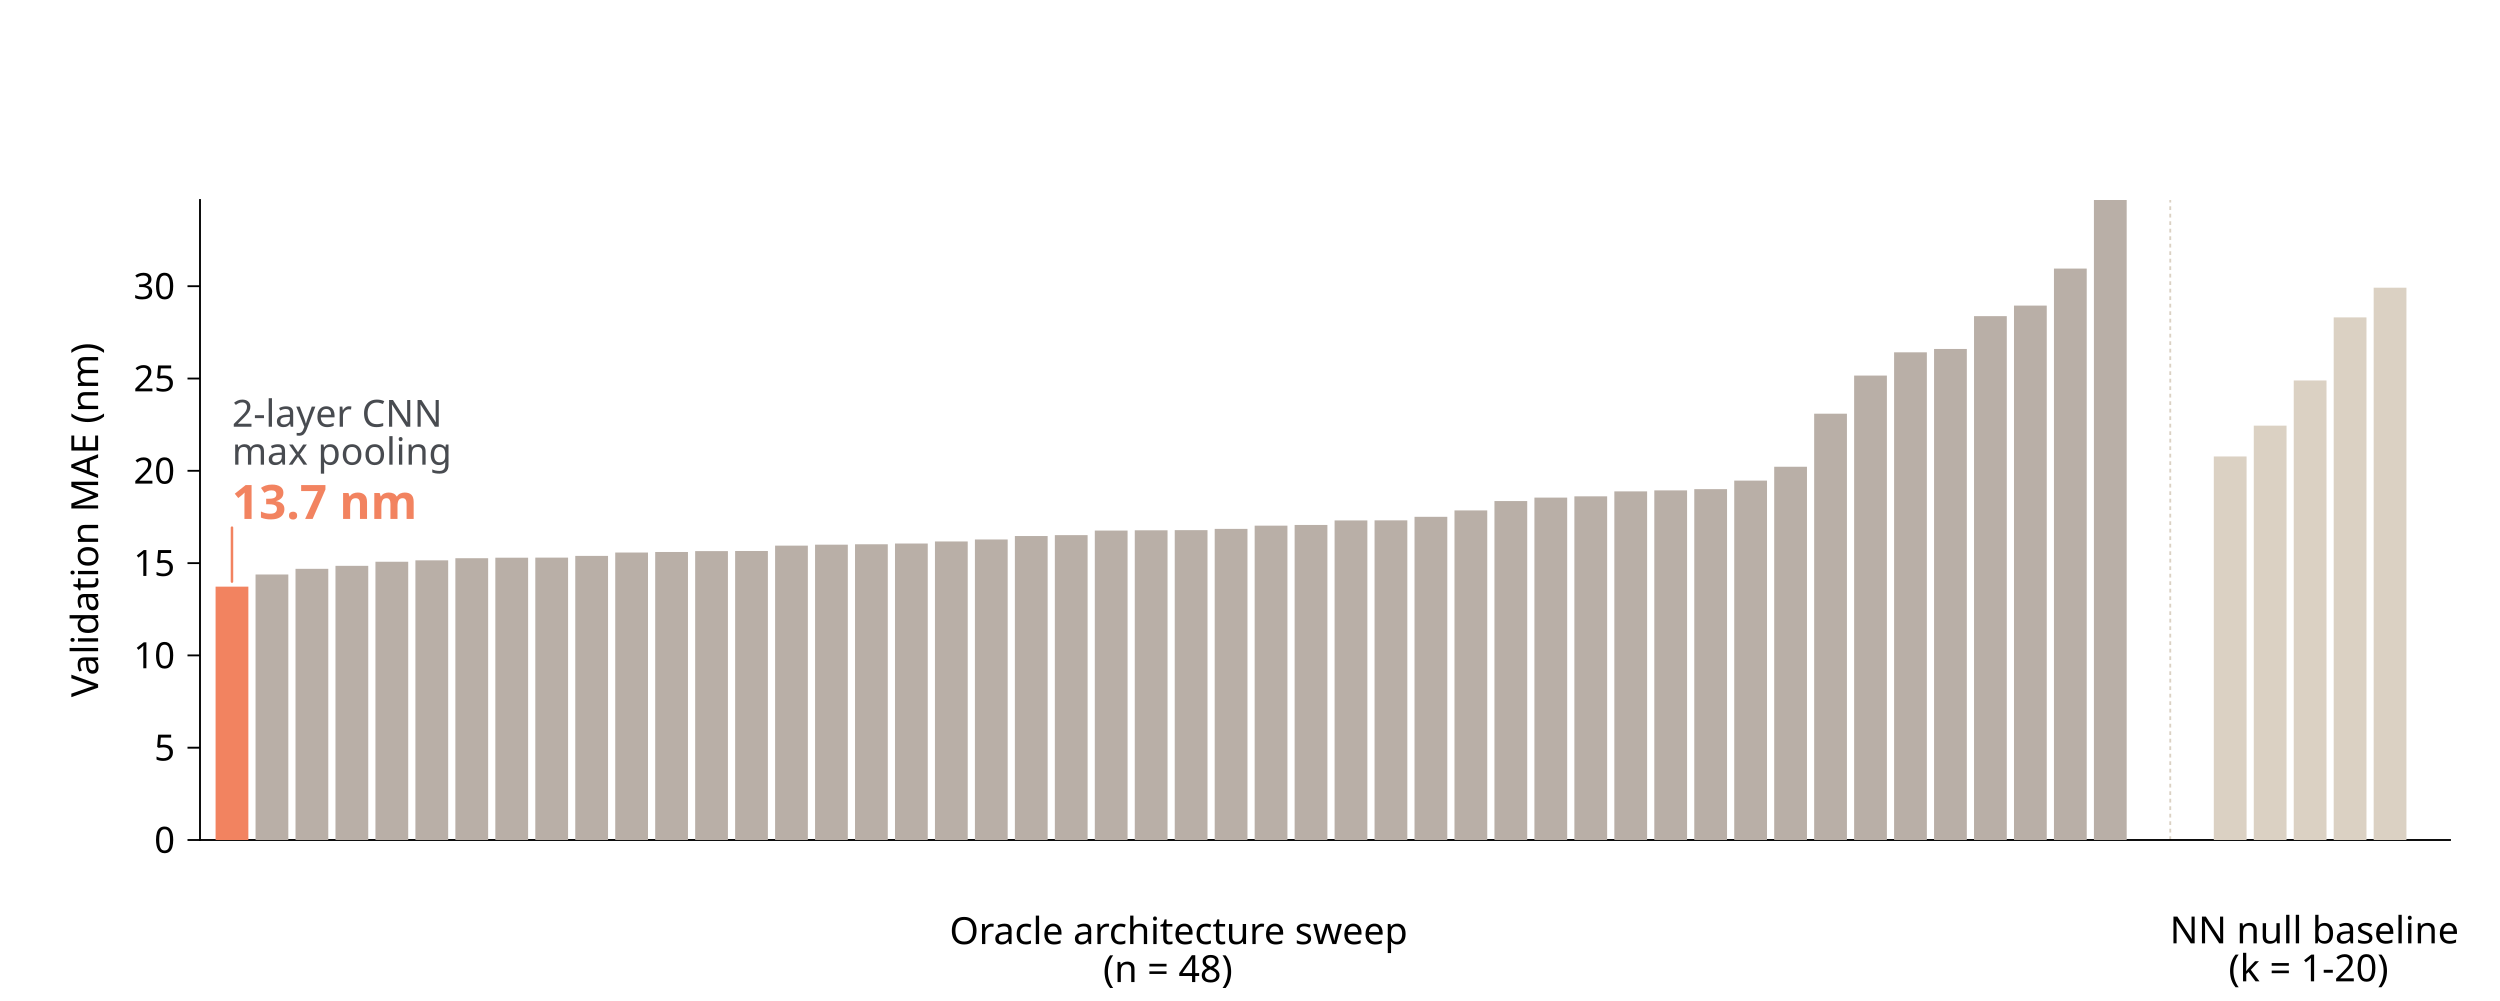
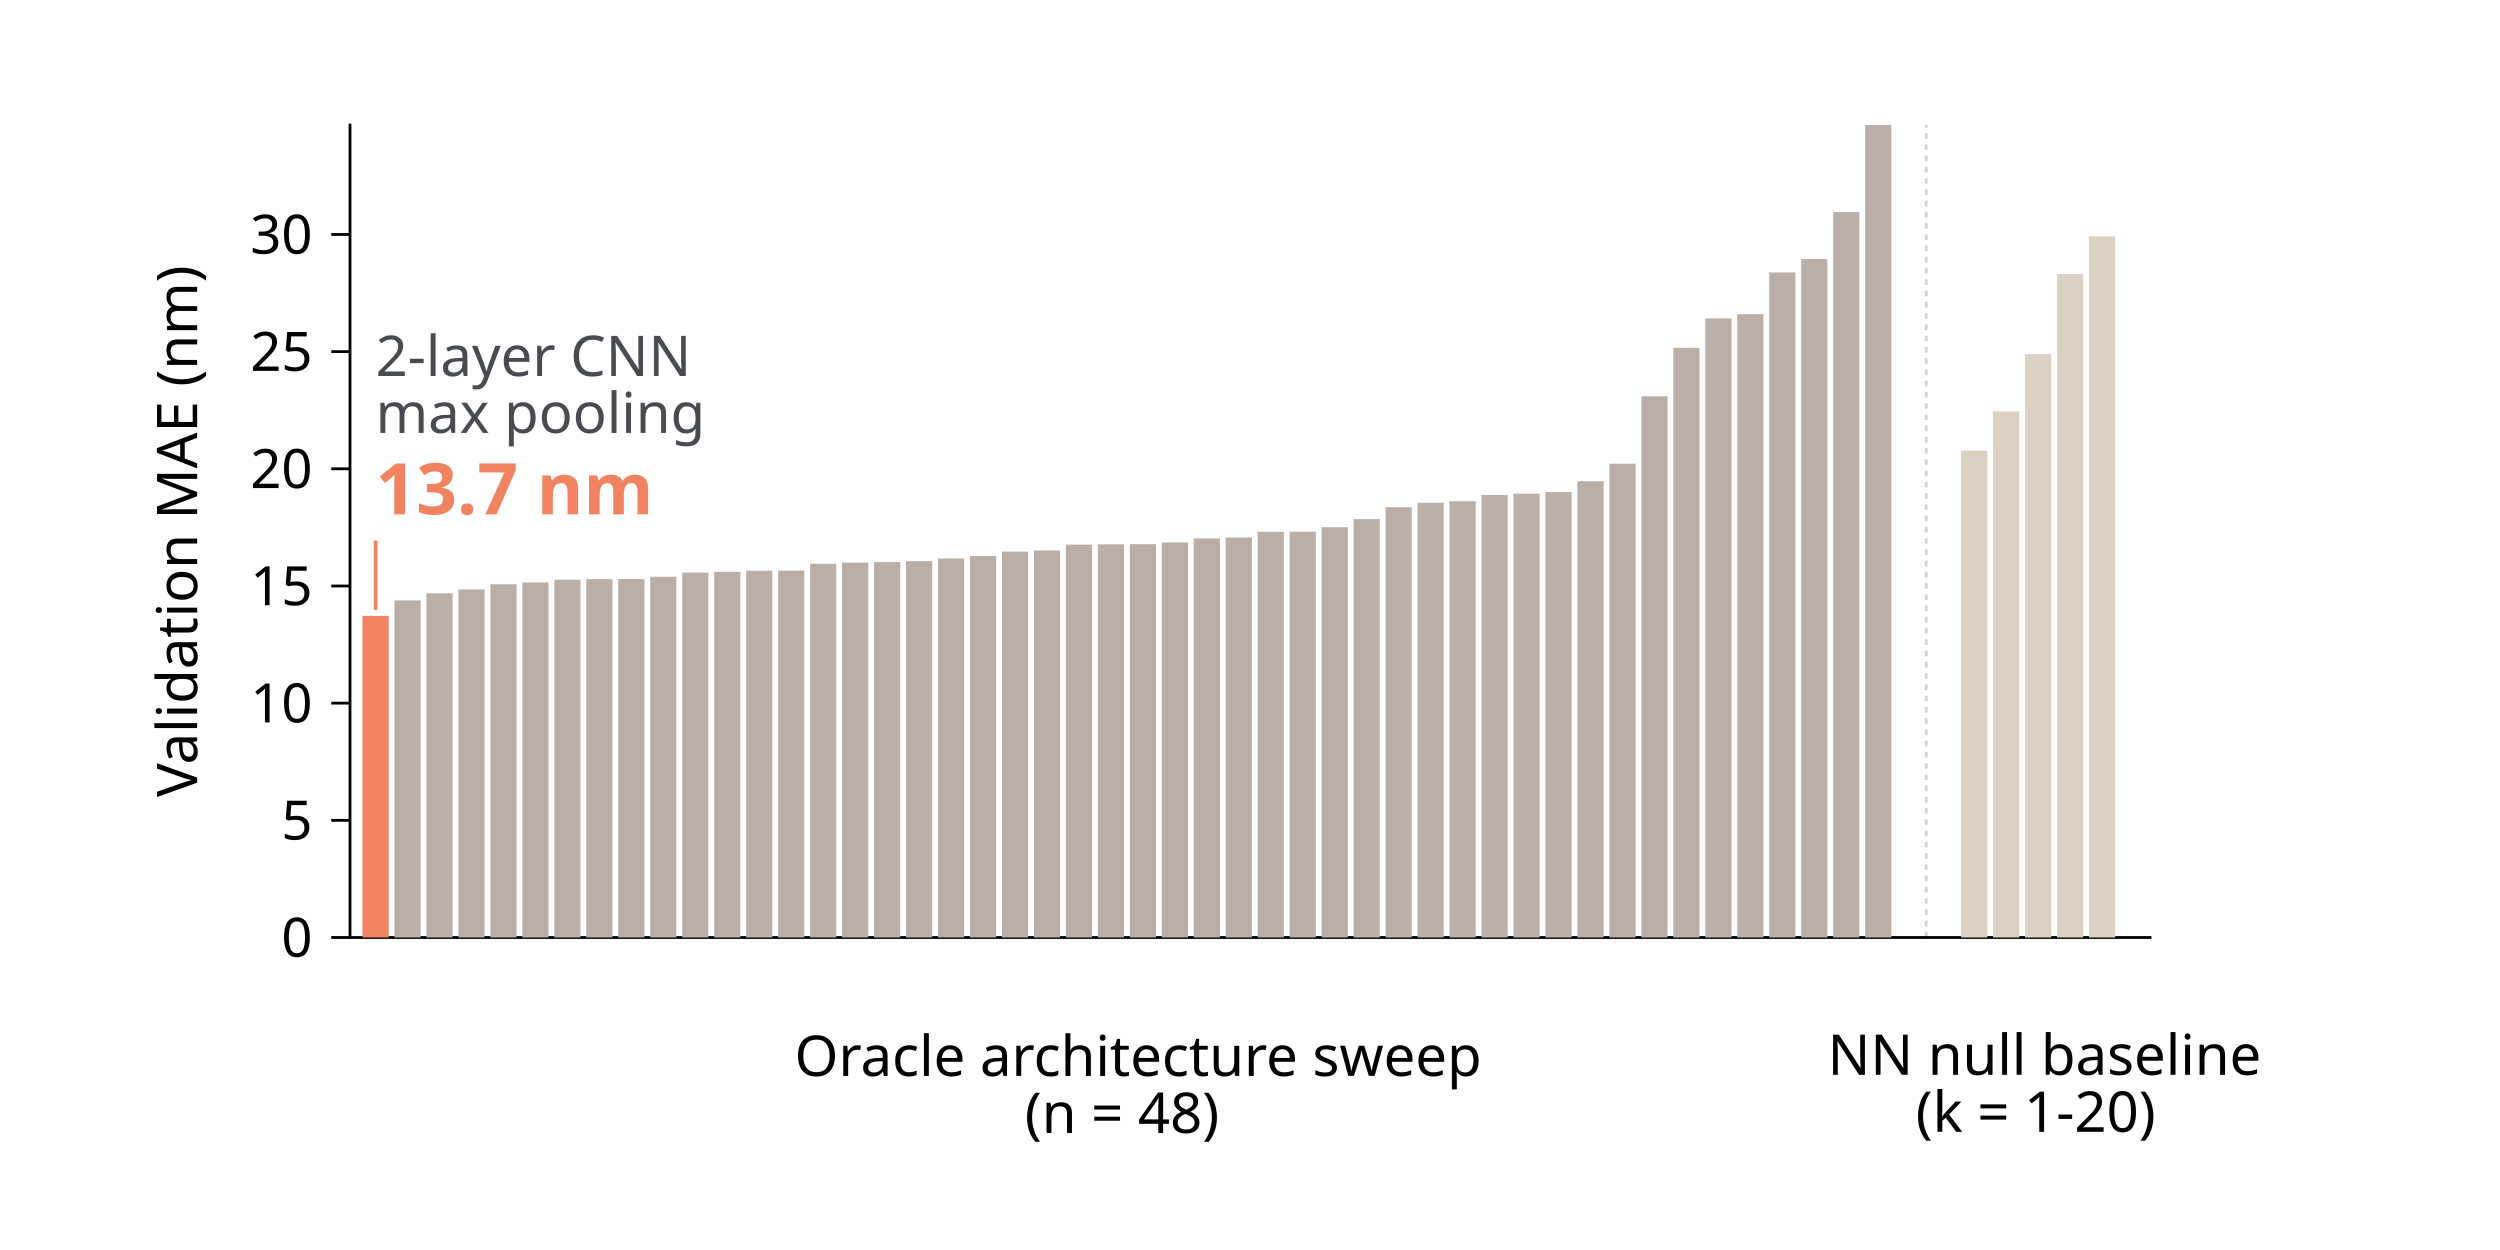
- <svg xmlns="http://www.w3.org/2000/svg" xmlns:xlink="http://www.w3.org/1999/xlink" width="1000pt" height="400pt" viewBox="0 0 1000 400" version="1.1">
+ <svg xmlns="http://www.w3.org/2000/svg" xmlns:xlink="http://www.w3.org/1999/xlink" width="666.667pt" height="333.333pt" viewBox="0 0 666.667 333.333" version="1.1">
  <defs>
    <style type="text/css">*{stroke-linejoin: round; stroke-linecap: butt}</style>
  </defs>
  <g id="figure_1">
    <g id="patch_1">
-       <path d="M 0 400  L 1000 400  L 1000 0  L 0 0  L 0 400  z " style="fill: none" />
+       <path d="M 0 333.333  L 666.667 333.333  L 666.667 0  L 0 0  L 0 333.333  z " style="fill: none" />
    </g>
    <g id="axes_1">
      <g id="patch_2">
-         <path d="M 80 336  L 980 336  L 980 80  L 80 80  L 80 336  z " style="fill: none" />
+         <path d="M 93.333 250  L 573.333 250  L 573.333 33.333  L 93.333 33.333  L 93.333 250  z " style="fill: none" />
      </g>
      <g id="matplotlib.axis_1" />
      <g id="matplotlib.axis_2">
        <g id="ytick_1">
          <g id="line2d_1">
            <defs>
-               <path id="mfc82726fc3" d="M 0 0  L -5 0  " style="stroke: #000000; stroke-width: 0.75" />
+               <path id="m62328c19ae" d="M 0 0  L -5 0  " style="stroke: #000000; stroke-width: 0.75" />
            </defs>
            <g>
-               <use xlink:href="#mfc82726fc3" x="80" y="336" style="stroke: #000000; stroke-width: 0.75" />
+               <use xlink:href="#m62328c19ae" x="93.333" y="250" style="stroke: #000000; stroke-width: 0.75" />
            </g>
          </g>
          <g id="text_1">
-             <text style="font-size: 14.5px; font-family: 'Atkinson Hyperlegible Mono'; text-anchor: end" x="70" y="341.133" transform="rotate(-0 70 341.1328)">0</text>
+             <text style="font-size: 14.5px; font-family: 'Atkinson Hyperlegible Mono'; text-anchor: end" x="83.333" y="255.133" transform="rotate(-0 83.33333 255.1328)">0</text>
          </g>
        </g>
        <g id="ytick_2">
          <g id="line2d_2">
            <g>
-               <use xlink:href="#mfc82726fc3" x="80" y="299.081" style="stroke: #000000; stroke-width: 0.75" />
+               <use xlink:href="#m62328c19ae" x="93.333" y="218.753" style="stroke: #000000; stroke-width: 0.75" />
            </g>
          </g>
          <g id="text_2">
-             <text style="font-size: 14.5px; font-family: 'Atkinson Hyperlegible Mono'; text-anchor: end" x="70" y="304.214" transform="rotate(-0 70 304.2135)">5</text>
+             <text style="font-size: 14.5px; font-family: 'Atkinson Hyperlegible Mono'; text-anchor: end" x="83.333" y="223.886" transform="rotate(-0 83.33333 223.886)">5</text>
          </g>
        </g>
        <g id="ytick_3">
          <g id="line2d_3">
            <g>
-               <use xlink:href="#mfc82726fc3" x="80" y="262.161" style="stroke: #000000; stroke-width: 0.75" />
+               <use xlink:href="#m62328c19ae" x="93.333" y="187.506" style="stroke: #000000; stroke-width: 0.75" />
            </g>
          </g>
          <g id="text_3">
-             <text style="font-size: 14.5px; font-family: 'Atkinson Hyperlegible Mono'; text-anchor: end" x="70" y="267.294" transform="rotate(-0 70 267.2943)">10</text>
+             <text style="font-size: 14.5px; font-family: 'Atkinson Hyperlegible Mono'; text-anchor: end" x="83.333" y="192.639" transform="rotate(-0 83.33333 192.6392)">10</text>
          </g>
        </g>
        <g id="ytick_4">
          <g id="line2d_4">
            <g>
-               <use xlink:href="#mfc82726fc3" x="80" y="225.242" style="stroke: #000000; stroke-width: 0.75" />
+               <use xlink:href="#m62328c19ae" x="93.333" y="156.26" style="stroke: #000000; stroke-width: 0.75" />
            </g>
          </g>
          <g id="text_4">
-             <text style="font-size: 14.5px; font-family: 'Atkinson Hyperlegible Mono'; text-anchor: end" x="70" y="230.375" transform="rotate(-0 70 230.375)">15</text>
+             <text style="font-size: 14.5px; font-family: 'Atkinson Hyperlegible Mono'; text-anchor: end" x="83.333" y="161.392" transform="rotate(-0 83.33333 161.3925)">15</text>
          </g>
        </g>
        <g id="ytick_5">
          <g id="line2d_5">
            <g>
-               <use xlink:href="#mfc82726fc3" x="80" y="188.323" style="stroke: #000000; stroke-width: 0.75" />
+               <use xlink:href="#m62328c19ae" x="93.333" y="125.013" style="stroke: #000000; stroke-width: 0.75" />
            </g>
          </g>
          <g id="text_5">
-             <text style="font-size: 14.5px; font-family: 'Atkinson Hyperlegible Mono'; text-anchor: end" x="70" y="193.456" transform="rotate(-0 70 193.4557)">20</text>
+             <text style="font-size: 14.5px; font-family: 'Atkinson Hyperlegible Mono'; text-anchor: end" x="83.333" y="130.146" transform="rotate(-0 83.33333 130.1457)">20</text>
          </g>
        </g>
        <g id="ytick_6">
          <g id="line2d_6">
            <g>
-               <use xlink:href="#mfc82726fc3" x="80" y="151.404" style="stroke: #000000; stroke-width: 0.75" />
+               <use xlink:href="#m62328c19ae" x="93.333" y="93.766" style="stroke: #000000; stroke-width: 0.75" />
            </g>
          </g>
          <g id="text_6">
-             <text style="font-size: 14.5px; font-family: 'Atkinson Hyperlegible Mono'; text-anchor: end" x="70" y="156.536" transform="rotate(-0 70 156.5365)">25</text>
+             <text style="font-size: 14.5px; font-family: 'Atkinson Hyperlegible Mono'; text-anchor: end" x="83.333" y="98.899" transform="rotate(-0 83.33333 98.89893)">25</text>
          </g>
        </g>
        <g id="ytick_7">
          <g id="line2d_7">
            <g>
-               <use xlink:href="#mfc82726fc3" x="80" y="114.484" style="stroke: #000000; stroke-width: 0.75" />
+               <use xlink:href="#m62328c19ae" x="93.333" y="62.519" style="stroke: #000000; stroke-width: 0.75" />
            </g>
          </g>
          <g id="text_7">
-             <text style="font-size: 14.5px; font-family: 'Atkinson Hyperlegible Mono'; text-anchor: end" x="70" y="119.617" transform="rotate(-0 70 119.6172)">30</text>
+             <text style="font-size: 14.5px; font-family: 'Atkinson Hyperlegible Mono'; text-anchor: end" x="83.333" y="67.652" transform="rotate(-0 83.33333 67.65216)">30</text>
          </g>
        </g>
        <g id="text_8">
-           <text style="font-weight: 500; font-size: 15px; font-family: 'Atkinson Hyperlegible Next', 'Noto Sans', 'DejaVu Sans'; text-anchor: middle" x="39.241" y="208" transform="rotate(-90 39.24063 208)">Validation MAE (nm)</text>
+           <text style="font-weight: 500; font-size: 15px; font-family: 'Atkinson Hyperlegible Next', 'Noto Sans', 'DejaVu Sans'; text-anchor: middle" x="52.574" y="141.667" transform="rotate(-90 52.57396 141.6667)">Validation MAE (nm)</text>
        </g>
      </g>
      <g id="line2d_8">
-         <path d="M 868.099 336  L 868.099 80  " clip-path="url(#p61dc56d2ec)" style="fill: none; stroke-dasharray: 1.5,1.5; stroke-dashoffset: 0; stroke: #dbd1c3; stroke-width: 0.75" />
+         <path d="M 513.653 250  L 513.653 33.333  " clip-path="url(#p354173449c)" style="fill: none; stroke-dasharray: 1.5,1.5; stroke-dashoffset: 0; stroke: #dbd1c3; stroke-width: 0.75" />
      </g>
      <g id="patch_3">
-         <path d="M 80 336  L 80 80  " style="fill: none; stroke: #000000; stroke-width: 0.75; stroke-linejoin: miter; stroke-linecap: square" />
+         <path d="M 93.333 250  L 93.333 33.333  " style="fill: none; stroke: #000000; stroke-width: 0.75; stroke-linejoin: miter; stroke-linecap: square" />
      </g>
      <g id="patch_4">
-         <path d="M 80 336  L 980 336  " style="fill: none; stroke: #000000; stroke-width: 0.75; stroke-linejoin: miter; stroke-linecap: square" />
+         <path d="M 93.333 250  L 573.333 250  " style="fill: none; stroke: #000000; stroke-width: 0.75; stroke-linejoin: miter; stroke-linecap: square" />
      </g>
      <g id="patch_5">
-         <path d="M 86.234 336  L 99.343 336  L 99.343 234.659  L 86.234 234.659  z " clip-path="url(#p61dc56d2ec)" style="fill: #f28360" />
+         <path d="M 96.658 250  L 103.649 250  L 103.649 164.23  L 96.658 164.23  z " clip-path="url(#p354173449c)" style="fill: #f28360" />
      </g>
      <g id="patch_6">
-         <path d="M 102.22 336  L 115.329 336  L 115.329 229.795  L 102.22 229.795  z " clip-path="url(#p61dc56d2ec)" style="fill: #b9afa7" />
+         <path d="M 105.184 250  L 112.175 250  L 112.175 160.113  L 105.184 160.113  z " clip-path="url(#p354173449c)" style="fill: #b9afa7" />
      </g>
      <g id="patch_7">
-         <path d="M 118.206 336  L 131.314 336  L 131.314 227.531  L 118.206 227.531  z " clip-path="url(#p61dc56d2ec)" style="fill: #b9afa7" />
+         <path d="M 113.71 250  L 120.701 250  L 120.701 158.197  L 113.71 158.197  z " clip-path="url(#p354173449c)" style="fill: #b9afa7" />
      </g>
      <g id="patch_8">
-         <path d="M 134.192 336  L 147.3 336  L 147.3 226.334  L 134.192 226.334  z " clip-path="url(#p61dc56d2ec)" style="fill: #b9afa7" />
+         <path d="M 122.236 250  L 129.227 250  L 129.227 157.183  L 122.236 157.183  z " clip-path="url(#p354173449c)" style="fill: #b9afa7" />
      </g>
      <g id="patch_9">
-         <path d="M 150.178 336  L 163.286 336  L 163.286 224.699  L 150.178 224.699  z " clip-path="url(#p61dc56d2ec)" style="fill: #b9afa7" />
+         <path d="M 130.761 250  L 137.753 250  L 137.753 155.8  L 130.761 155.8  z " clip-path="url(#p354173449c)" style="fill: #b9afa7" />
      </g>
      <g id="patch_10">
-         <path d="M 166.163 336  L 179.272 336  L 179.272 224.131  L 166.163 224.131  z " clip-path="url(#p61dc56d2ec)" style="fill: #b9afa7" />
+         <path d="M 139.287 250  L 146.278 250  L 146.278 155.319  L 139.287 155.319  z " clip-path="url(#p354173449c)" style="fill: #b9afa7" />
      </g>
      <g id="patch_11">
-         <path d="M 182.149 336  L 195.258 336  L 195.258 223.285  L 182.149 223.285  z " clip-path="url(#p61dc56d2ec)" style="fill: #b9afa7" />
+         <path d="M 147.813 250  L 154.804 250  L 154.804 154.603  L 147.813 154.603  z " clip-path="url(#p354173449c)" style="fill: #b9afa7" />
      </g>
      <g id="patch_12">
-         <path d="M 198.135 336  L 211.243 336  L 211.243 223.082  L 198.135 223.082  z " clip-path="url(#p61dc56d2ec)" style="fill: #b9afa7" />
+         <path d="M 156.339 250  L 163.33 250  L 163.33 154.432  L 156.339 154.432  z " clip-path="url(#p354173449c)" style="fill: #b9afa7" />
      </g>
      <g id="patch_13">
-         <path d="M 214.121 336  L 227.229 336  L 227.229 223.047  L 214.121 223.047  z " clip-path="url(#p61dc56d2ec)" style="fill: #b9afa7" />
+         <path d="M 164.864 250  L 171.856 250  L 171.856 154.402  L 164.864 154.402  z " clip-path="url(#p354173449c)" style="fill: #b9afa7" />
      </g>
      <g id="patch_14">
-         <path d="M 230.107 336  L 243.215 336  L 243.215 222.358  L 230.107 222.358  z " clip-path="url(#p61dc56d2ec)" style="fill: #b9afa7" />
+         <path d="M 173.39 250  L 180.381 250  L 180.381 153.818  L 173.39 153.818  z " clip-path="url(#p354173449c)" style="fill: #b9afa7" />
      </g>
      <g id="patch_15">
-         <path d="M 246.092 336  L 259.201 336  L 259.201 221.009  L 246.092 221.009  z " clip-path="url(#p61dc56d2ec)" style="fill: #b9afa7" />
+         <path d="M 181.916 250  L 188.907 250  L 188.907 152.677  L 181.916 152.677  z " clip-path="url(#p354173449c)" style="fill: #b9afa7" />
      </g>
      <g id="patch_16">
-         <path d="M 262.078 336  L 275.187 336  L 275.187 220.797  L 262.078 220.797  z " clip-path="url(#p61dc56d2ec)" style="fill: #b9afa7" />
+         <path d="M 190.442 250  L 197.433 250  L 197.433 152.498  L 190.442 152.498  z " clip-path="url(#p354173449c)" style="fill: #b9afa7" />
      </g>
      <g id="patch_17">
-         <path d="M 278.064 336  L 291.172 336  L 291.172 220.443  L 278.064 220.443  z " clip-path="url(#p61dc56d2ec)" style="fill: #b9afa7" />
+         <path d="M 198.967 250  L 205.959 250  L 205.959 152.198  L 198.967 152.198  z " clip-path="url(#p354173449c)" style="fill: #b9afa7" />
      </g>
      <g id="patch_18">
-         <path d="M 294.05 336  L 307.158 336  L 307.158 220.397  L 294.05 220.397  z " clip-path="url(#p61dc56d2ec)" style="fill: #b9afa7" />
+         <path d="M 207.493 250  L 214.484 250  L 214.484 152.159  L 207.493 152.159  z " clip-path="url(#p354173449c)" style="fill: #b9afa7" />
      </g>
      <g id="patch_19">
-         <path d="M 310.036 336  L 323.144 336  L 323.144 218.253  L 310.036 218.253  z " clip-path="url(#p61dc56d2ec)" style="fill: #b9afa7" />
+         <path d="M 216.019 250  L 223.01 250  L 223.01 150.344  L 216.019 150.344  z " clip-path="url(#p354173449c)" style="fill: #b9afa7" />
      </g>
      <g id="patch_20">
-         <path d="M 326.021 336  L 339.13 336  L 339.13 217.872  L 326.021 217.872  z " clip-path="url(#p61dc56d2ec)" style="fill: #b9afa7" />
+         <path d="M 224.545 250  L 231.536 250  L 231.536 150.022  L 224.545 150.022  z " clip-path="url(#p354173449c)" style="fill: #b9afa7" />
      </g>
      <g id="patch_21">
-         <path d="M 342.007 336  L 355.115 336  L 355.115 217.706  L 342.007 217.706  z " clip-path="url(#p61dc56d2ec)" style="fill: #b9afa7" />
+         <path d="M 233.07 250  L 240.062 250  L 240.062 149.882  L 233.07 149.882  z " clip-path="url(#p354173449c)" style="fill: #b9afa7" />
      </g>
      <g id="patch_22">
-         <path d="M 357.993 336  L 371.101 336  L 371.101 217.408  L 357.993 217.408  z " clip-path="url(#p61dc56d2ec)" style="fill: #b9afa7" />
+         <path d="M 241.596 250  L 248.587 250  L 248.587 149.629  L 241.596 149.629  z " clip-path="url(#p354173449c)" style="fill: #b9afa7" />
      </g>
      <g id="patch_23">
-         <path d="M 373.979 336  L 387.087 336  L 387.087 216.585  L 373.979 216.585  z " clip-path="url(#p61dc56d2ec)" style="fill: #b9afa7" />
+         <path d="M 250.122 250  L 257.113 250  L 257.113 148.933  L 250.122 148.933  z " clip-path="url(#p354173449c)" style="fill: #b9afa7" />
      </g>
      <g id="patch_24">
-         <path d="M 389.964 336  L 403.073 336  L 403.073 215.79  L 389.964 215.79  z " clip-path="url(#p61dc56d2ec)" style="fill: #b9afa7" />
+         <path d="M 258.648 250  L 265.639 250  L 265.639 148.26  L 258.648 148.26  z " clip-path="url(#p354173449c)" style="fill: #b9afa7" />
      </g>
      <g id="patch_25">
-         <path d="M 405.95 336  L 419.059 336  L 419.059 214.41  L 405.95 214.41  z " clip-path="url(#p61dc56d2ec)" style="fill: #b9afa7" />
+         <path d="M 267.173 250  L 274.165 250  L 274.165 147.092  L 267.173 147.092  z " clip-path="url(#p354173449c)" style="fill: #b9afa7" />
      </g>
      <g id="patch_26">
-         <path d="M 421.936 336  L 435.044 336  L 435.044 214.051  L 421.936 214.051  z " clip-path="url(#p61dc56d2ec)" style="fill: #b9afa7" />
+         <path d="M 275.699 250  L 282.69 250  L 282.69 146.788  L 275.699 146.788  z " clip-path="url(#p354173449c)" style="fill: #b9afa7" />
      </g>
      <g id="patch_27">
-         <path d="M 437.922 336  L 451.03 336  L 451.03 212.223  L 437.922 212.223  z " clip-path="url(#p61dc56d2ec)" style="fill: #b9afa7" />
+         <path d="M 284.225 250  L 291.216 250  L 291.216 145.241  L 284.225 145.241  z " clip-path="url(#p354173449c)" style="fill: #b9afa7" />
      </g>
      <g id="patch_28">
-         <path d="M 453.908 336  L 467.016 336  L 467.016 212.114  L 453.908 212.114  z " clip-path="url(#p61dc56d2ec)" style="fill: #b9afa7" />
+         <path d="M 292.751 250  L 299.742 250  L 299.742 145.149  L 292.751 145.149  z " clip-path="url(#p354173449c)" style="fill: #b9afa7" />
      </g>
      <g id="patch_29">
-         <path d="M 469.893 336  L 483.002 336  L 483.002 212.055  L 469.893 212.055  z " clip-path="url(#p61dc56d2ec)" style="fill: #b9afa7" />
+         <path d="M 301.276 250  L 308.268 250  L 308.268 145.099  L 301.276 145.099  z " clip-path="url(#p354173449c)" style="fill: #b9afa7" />
      </g>
      <g id="patch_30">
-         <path d="M 485.879 336  L 498.988 336  L 498.988 211.556  L 485.879 211.556  z " clip-path="url(#p61dc56d2ec)" style="fill: #b9afa7" />
+         <path d="M 309.802 250  L 316.793 250  L 316.793 144.677  L 309.802 144.677  z " clip-path="url(#p354173449c)" style="fill: #b9afa7" />
      </g>
      <g id="patch_31">
-         <path d="M 501.865 336  L 514.973 336  L 514.973 210.262  L 501.865 210.262  z " clip-path="url(#p61dc56d2ec)" style="fill: #b9afa7" />
+         <path d="M 318.328 250  L 325.319 250  L 325.319 143.581  L 318.328 143.581  z " clip-path="url(#p354173449c)" style="fill: #b9afa7" />
      </g>
      <g id="patch_32">
-         <path d="M 517.851 336  L 530.959 336  L 530.959 209.983  L 517.851 209.983  z " clip-path="url(#p61dc56d2ec)" style="fill: #b9afa7" />
+         <path d="M 326.854 250  L 333.845 250  L 333.845 143.345  L 326.854 143.345  z " clip-path="url(#p354173449c)" style="fill: #b9afa7" />
      </g>
      <g id="patch_33">
-         <path d="M 533.837 336  L 546.945 336  L 546.945 208.169  L 533.837 208.169  z " clip-path="url(#p61dc56d2ec)" style="fill: #b9afa7" />
+         <path d="M 335.38 250  L 342.371 250  L 342.371 141.809  L 335.38 141.809  z " clip-path="url(#p354173449c)" style="fill: #b9afa7" />
      </g>
      <g id="patch_34">
-         <path d="M 549.822 336  L 562.931 336  L 562.931 208.138  L 549.822 208.138  z " clip-path="url(#p61dc56d2ec)" style="fill: #b9afa7" />
+         <path d="M 343.905 250  L 350.896 250  L 350.896 141.784  L 343.905 141.784  z " clip-path="url(#p354173449c)" style="fill: #b9afa7" />
      </g>
      <g id="patch_35">
-         <path d="M 565.808 336  L 578.917 336  L 578.917 206.727  L 565.808 206.727  z " clip-path="url(#p61dc56d2ec)" style="fill: #b9afa7" />
+         <path d="M 352.431 250  L 359.422 250  L 359.422 140.59  L 352.431 140.59  z " clip-path="url(#p354173449c)" style="fill: #b9afa7" />
      </g>
      <g id="patch_36">
-         <path d="M 581.794 336  L 594.902 336  L 594.902 204.164  L 581.794 204.164  z " clip-path="url(#p61dc56d2ec)" style="fill: #b9afa7" />
+         <path d="M 360.957 250  L 367.948 250  L 367.948 138.42  L 360.957 138.42  z " clip-path="url(#p354173449c)" style="fill: #b9afa7" />
      </g>
      <g id="patch_37">
-         <path d="M 597.78 336  L 610.888 336  L 610.888 200.42  L 597.78 200.42  z " clip-path="url(#p61dc56d2ec)" style="fill: #b9afa7" />
+         <path d="M 369.483 250  L 376.474 250  L 376.474 135.251  L 369.483 135.251  z " clip-path="url(#p354173449c)" style="fill: #b9afa7" />
      </g>
      <g id="patch_38">
-         <path d="M 613.766 336  L 626.874 336  L 626.874 199.042  L 613.766 199.042  z " clip-path="url(#p61dc56d2ec)" style="fill: #b9afa7" />
+         <path d="M 378.008 250  L 384.999 250  L 384.999 134.085  L 378.008 134.085  z " clip-path="url(#p354173449c)" style="fill: #b9afa7" />
      </g>
      <g id="patch_39">
-         <path d="M 629.751 336  L 642.86 336  L 642.86 198.532  L 629.751 198.532  z " clip-path="url(#p61dc56d2ec)" style="fill: #b9afa7" />
+         <path d="M 386.534 250  L 393.525 250  L 393.525 133.654  L 386.534 133.654  z " clip-path="url(#p354173449c)" style="fill: #b9afa7" />
      </g>
      <g id="patch_40">
-         <path d="M 645.737 336  L 658.845 336  L 658.845 196.551  L 645.737 196.551  z " clip-path="url(#p61dc56d2ec)" style="fill: #b9afa7" />
+         <path d="M 395.06 250  L 402.051 250  L 402.051 131.977  L 395.06 131.977  z " clip-path="url(#p354173449c)" style="fill: #b9afa7" />
      </g>
      <g id="patch_41">
-         <path d="M 661.723 336  L 674.831 336  L 674.831 196.153  L 661.723 196.153  z " clip-path="url(#p61dc56d2ec)" style="fill: #b9afa7" />
+         <path d="M 403.586 250  L 410.577 250  L 410.577 131.64  L 403.586 131.64  z " clip-path="url(#p354173449c)" style="fill: #b9afa7" />
      </g>
      <g id="patch_42">
-         <path d="M 677.709 336  L 690.817 336  L 690.817 195.656  L 677.709 195.656  z " clip-path="url(#p61dc56d2ec)" style="fill: #b9afa7" />
+         <path d="M 412.111 250  L 419.102 250  L 419.102 131.219  L 412.111 131.219  z " clip-path="url(#p354173449c)" style="fill: #b9afa7" />
      </g>
      <g id="patch_43">
-         <path d="M 693.694 336  L 706.803 336  L 706.803 192.24  L 693.694 192.24  z " clip-path="url(#p61dc56d2ec)" style="fill: #b9afa7" />
+         <path d="M 420.637 250  L 427.628 250  L 427.628 128.328  L 420.637 128.328  z " clip-path="url(#p354173449c)" style="fill: #b9afa7" />
      </g>
      <g id="patch_44">
-         <path d="M 709.68 336  L 722.789 336  L 722.789 186.7  L 709.68 186.7  z " clip-path="url(#p61dc56d2ec)" style="fill: #b9afa7" />
+         <path d="M 429.163 250  L 436.154 250  L 436.154 123.64  L 429.163 123.64  z " clip-path="url(#p354173449c)" style="fill: #b9afa7" />
      </g>
      <g id="patch_45">
-         <path d="M 725.666 336  L 738.774 336  L 738.774 165.479  L 725.666 165.479  z " clip-path="url(#p61dc56d2ec)" style="fill: #b9afa7" />
+         <path d="M 437.689 250  L 444.68 250  L 444.68 105.679  L 437.689 105.679  z " clip-path="url(#p354173449c)" style="fill: #b9afa7" />
      </g>
      <g id="patch_46">
-         <path d="M 741.652 336  L 754.76 336  L 754.76 150.228  L 741.652 150.228  z " clip-path="url(#p61dc56d2ec)" style="fill: #b9afa7" />
+         <path d="M 446.214 250  L 453.205 250  L 453.205 92.771  L 446.214 92.771  z " clip-path="url(#p354173449c)" style="fill: #b9afa7" />
      </g>
      <g id="patch_47">
-         <path d="M 757.638 336  L 770.746 336  L 770.746 140.925  L 757.638 140.925  z " clip-path="url(#p61dc56d2ec)" style="fill: #b9afa7" />
+         <path d="M 454.74 250  L 461.731 250  L 461.731 84.898  L 454.74 84.898  z " clip-path="url(#p354173449c)" style="fill: #b9afa7" />
      </g>
      <g id="patch_48">
-         <path d="M 773.623 336  L 786.732 336  L 786.732 139.588  L 773.623 139.588  z " clip-path="url(#p61dc56d2ec)" style="fill: #b9afa7" />
+         <path d="M 463.266 250  L 470.257 250  L 470.257 83.766  L 463.266 83.766  z " clip-path="url(#p354173449c)" style="fill: #b9afa7" />
      </g>
      <g id="patch_49">
-         <path d="M 789.609 336  L 802.718 336  L 802.718 126.457  L 789.609 126.457  z " clip-path="url(#p61dc56d2ec)" style="fill: #b9afa7" />
+         <path d="M 471.792 250  L 478.783 250  L 478.783 72.652  L 471.792 72.652  z " clip-path="url(#p354173449c)" style="fill: #b9afa7" />
      </g>
      <g id="patch_50">
-         <path d="M 805.595 336  L 818.703 336  L 818.703 122.237  L 805.595 122.237  z " clip-path="url(#p61dc56d2ec)" style="fill: #b9afa7" />
+         <path d="M 480.317 250  L 487.308 250  L 487.308 69.081  L 480.317 69.081  z " clip-path="url(#p354173449c)" style="fill: #b9afa7" />
      </g>
      <g id="patch_51">
-         <path d="M 821.581 336  L 834.689 336  L 834.689 107.429  L 821.581 107.429  z " clip-path="url(#p61dc56d2ec)" style="fill: #b9afa7" />
+         <path d="M 488.843 250  L 495.834 250  L 495.834 56.548  L 488.843 56.548  z " clip-path="url(#p354173449c)" style="fill: #b9afa7" />
      </g>
      <g id="patch_52">
-         <path d="M 837.567 336  L 850.675 336  L 850.675 -13.226  L 837.567 -13.226  z " clip-path="url(#p61dc56d2ec)" style="fill: #b9afa7" />
+         <path d="M 497.369 250  L 504.36 250  L 504.36 -45.569  L 497.369 -45.569  z " clip-path="url(#p354173449c)" style="fill: #b9afa7" />
      </g>
      <g id="patch_53">
-         <path d="M 885.524 336  L 898.632 336  L 898.632 182.587  L 885.524 182.587  z " clip-path="url(#p61dc56d2ec)" style="fill: #dbd1c3" />
+         <path d="M 522.946 250  L 529.937 250  L 529.937 120.159  L 522.946 120.159  z " clip-path="url(#p354173449c)" style="fill: #dbd1c3" />
      </g>
      <g id="patch_54">
-         <path d="M 901.51 336  L 914.618 336  L 914.618 170.259  L 901.51 170.259  z " clip-path="url(#p61dc56d2ec)" style="fill: #dbd1c3" />
+         <path d="M 531.472 250  L 538.463 250  L 538.463 109.724  L 531.472 109.724  z " clip-path="url(#p354173449c)" style="fill: #dbd1c3" />
      </g>
      <g id="patch_55">
-         <path d="M 917.496 336  L 930.604 336  L 930.604 152.188  L 917.496 152.188  z " clip-path="url(#p61dc56d2ec)" style="fill: #dbd1c3" />
+         <path d="M 539.998 250  L 546.989 250  L 546.989 94.43  L 539.998 94.43  z " clip-path="url(#p354173449c)" style="fill: #dbd1c3" />
      </g>
      <g id="patch_56">
-         <path d="M 933.481 336  L 946.59 336  L 946.59 126.955  L 933.481 126.955  z " clip-path="url(#p61dc56d2ec)" style="fill: #dbd1c3" />
+         <path d="M 548.523 250  L 555.515 250  L 555.515 73.074  L 548.523 73.074  z " clip-path="url(#p354173449c)" style="fill: #dbd1c3" />
      </g>
      <g id="patch_57">
-         <path d="M 949.467 336  L 962.575 336  L 962.575 115.079  L 949.467 115.079  z " clip-path="url(#p61dc56d2ec)" style="fill: #dbd1c3" />
+         <path d="M 557.049 250  L 564.04 250  L 564.04 63.023  L 557.049 63.023  z " clip-path="url(#p354173449c)" style="fill: #dbd1c3" />
      </g>
      <g id="text_9">
-         <text style="font-weight: 100; font-size: 15px; font-family: 'Atkinson Hyperlegible Next', 'Noto Sans', 'DejaVu Sans'; fill: #484b50" transform="translate(92.78863 170.6961)">2-layer CNN</text>
-         <text style="font-weight: 100; font-size: 15px; font-family: 'Atkinson Hyperlegible Next', 'Noto Sans', 'DejaVu Sans'; fill: #484b50" transform="translate(92.78863 185.8701)">max pooling</text>
+         <text style="font-weight: 100; font-size: 15px; font-family: 'Atkinson Hyperlegible Next', 'Noto Sans', 'DejaVu Sans'; fill: #484b50" transform="translate(100.1539 100.2668)">2-layer CNN</text>
+         <text style="font-weight: 100; font-size: 15px; font-family: 'Atkinson Hyperlegible Next', 'Noto Sans', 'DejaVu Sans'; fill: #484b50" transform="translate(100.1539 115.4407)">max pooling</text>
      </g>
      <g id="text_10">
-         <text style="font-weight: 600; font-size: 19px; font-family: 'Atkinson Hyperlegible Mono'; text-anchor: start; fill: #f28360" x="92.789" y="207.581" transform="rotate(-0 92.78863 207.5805)">13.7 nm</text>
+         <text style="font-weight: 600; font-size: 19px; font-family: 'Atkinson Hyperlegible Mono'; text-anchor: start; fill: #f28360" x="100.154" y="137.151" transform="rotate(-0 100.1539 137.1511)">13.7 nm</text>
      </g>
      <g id="patch_58">
-         <path d="M 92.789 211.056  Q 92.789 221.856 92.789 232.657  " style="fill: none; stroke: #f28360; stroke-linecap: round" />
+         <path d="M 100.154 144.565  Q 100.154 153.396 100.154 162.228  " style="fill: none; stroke: #f28360; stroke-linecap: round" />
      </g>
      <g id="text_11">
-         <text style="font-weight: 500; font-size: 15px; font-family: 'Atkinson Hyperlegible Next', 'Noto Sans', 'DejaVu Sans'" transform="translate(379.8164 377.6395)">Oracle architecture sweep</text>
-         <text style="font-weight: 500; font-size: 15px; font-family: 'Atkinson Hyperlegible Next', 'Noto Sans', 'DejaVu Sans'" transform="translate(441.2379 392.8331)">(n = 48)</text>
+         <text style="font-weight: 500; font-size: 15px; font-family: 'Atkinson Hyperlegible Next', 'Noto Sans', 'DejaVu Sans'" transform="translate(211.8709 286.9195)">Oracle architecture sweep</text>
+         <text style="font-weight: 500; font-size: 15px; font-family: 'Atkinson Hyperlegible Next', 'Noto Sans', 'DejaVu Sans'" transform="translate(273.2924 302.1131)">(n = 48)</text>
      </g>
      <g id="text_12">
-         <text style="font-weight: 500; font-size: 15px; font-family: 'Atkinson Hyperlegible Next', 'Noto Sans', 'DejaVu Sans'" transform="translate(867.9298 377.3395)">NN null baseline</text>
-         <text style="font-weight: 500; font-size: 15px; font-family: 'Atkinson Hyperlegible Next', 'Noto Sans', 'DejaVu Sans'" transform="translate(891.4271 392.5331)">(k = 1-20)</text>
+         <text style="font-weight: 500; font-size: 15px; font-family: 'Atkinson Hyperlegible Next', 'Noto Sans', 'DejaVu Sans'" transform="translate(487.3733 286.6195)">NN null baseline</text>
+         <text style="font-weight: 500; font-size: 15px; font-family: 'Atkinson Hyperlegible Next', 'Noto Sans', 'DejaVu Sans'" transform="translate(510.8705 301.8131)">(k = 1-20)</text>
      </g>
    </g>
  </g>
  <defs>
-     <clipPath id="p61dc56d2ec">
-       <rect x="80" y="80" width="900" height="256" />
+     <clipPath id="p354173449c">
+       <rect x="93.333" y="33.333" width="480" height="216.667" />
    </clipPath>
  </defs>
</svg>
